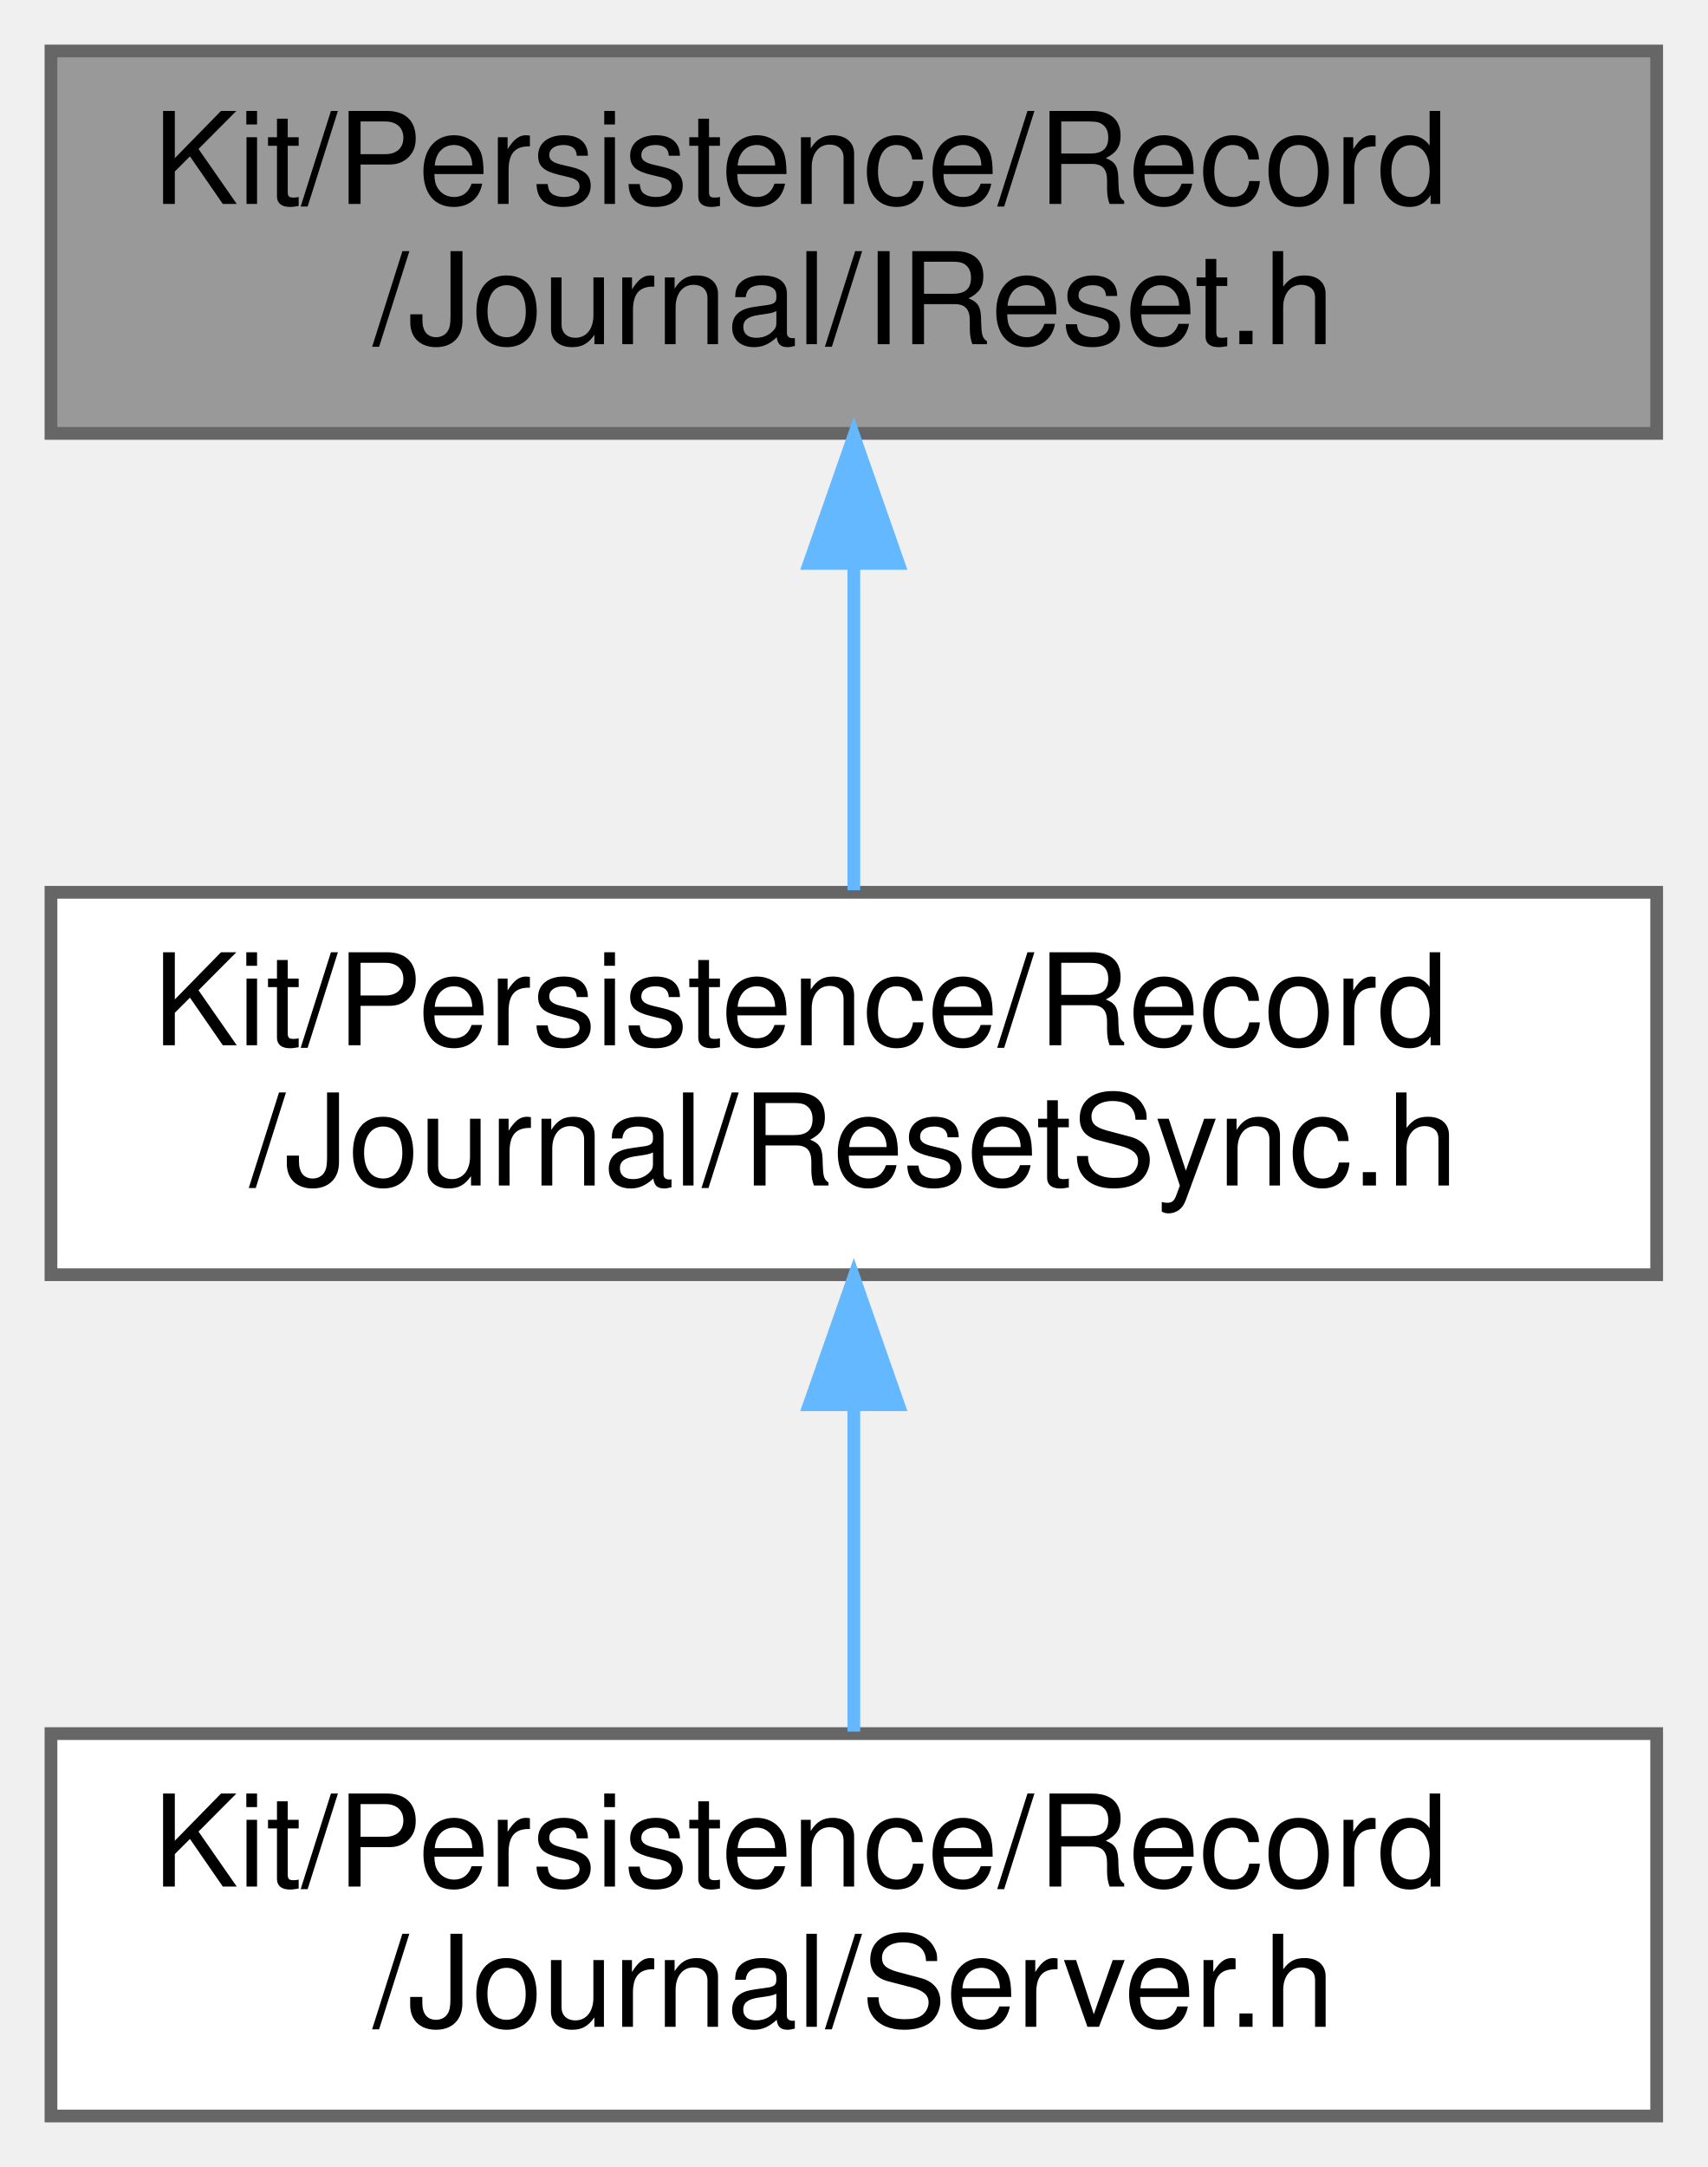
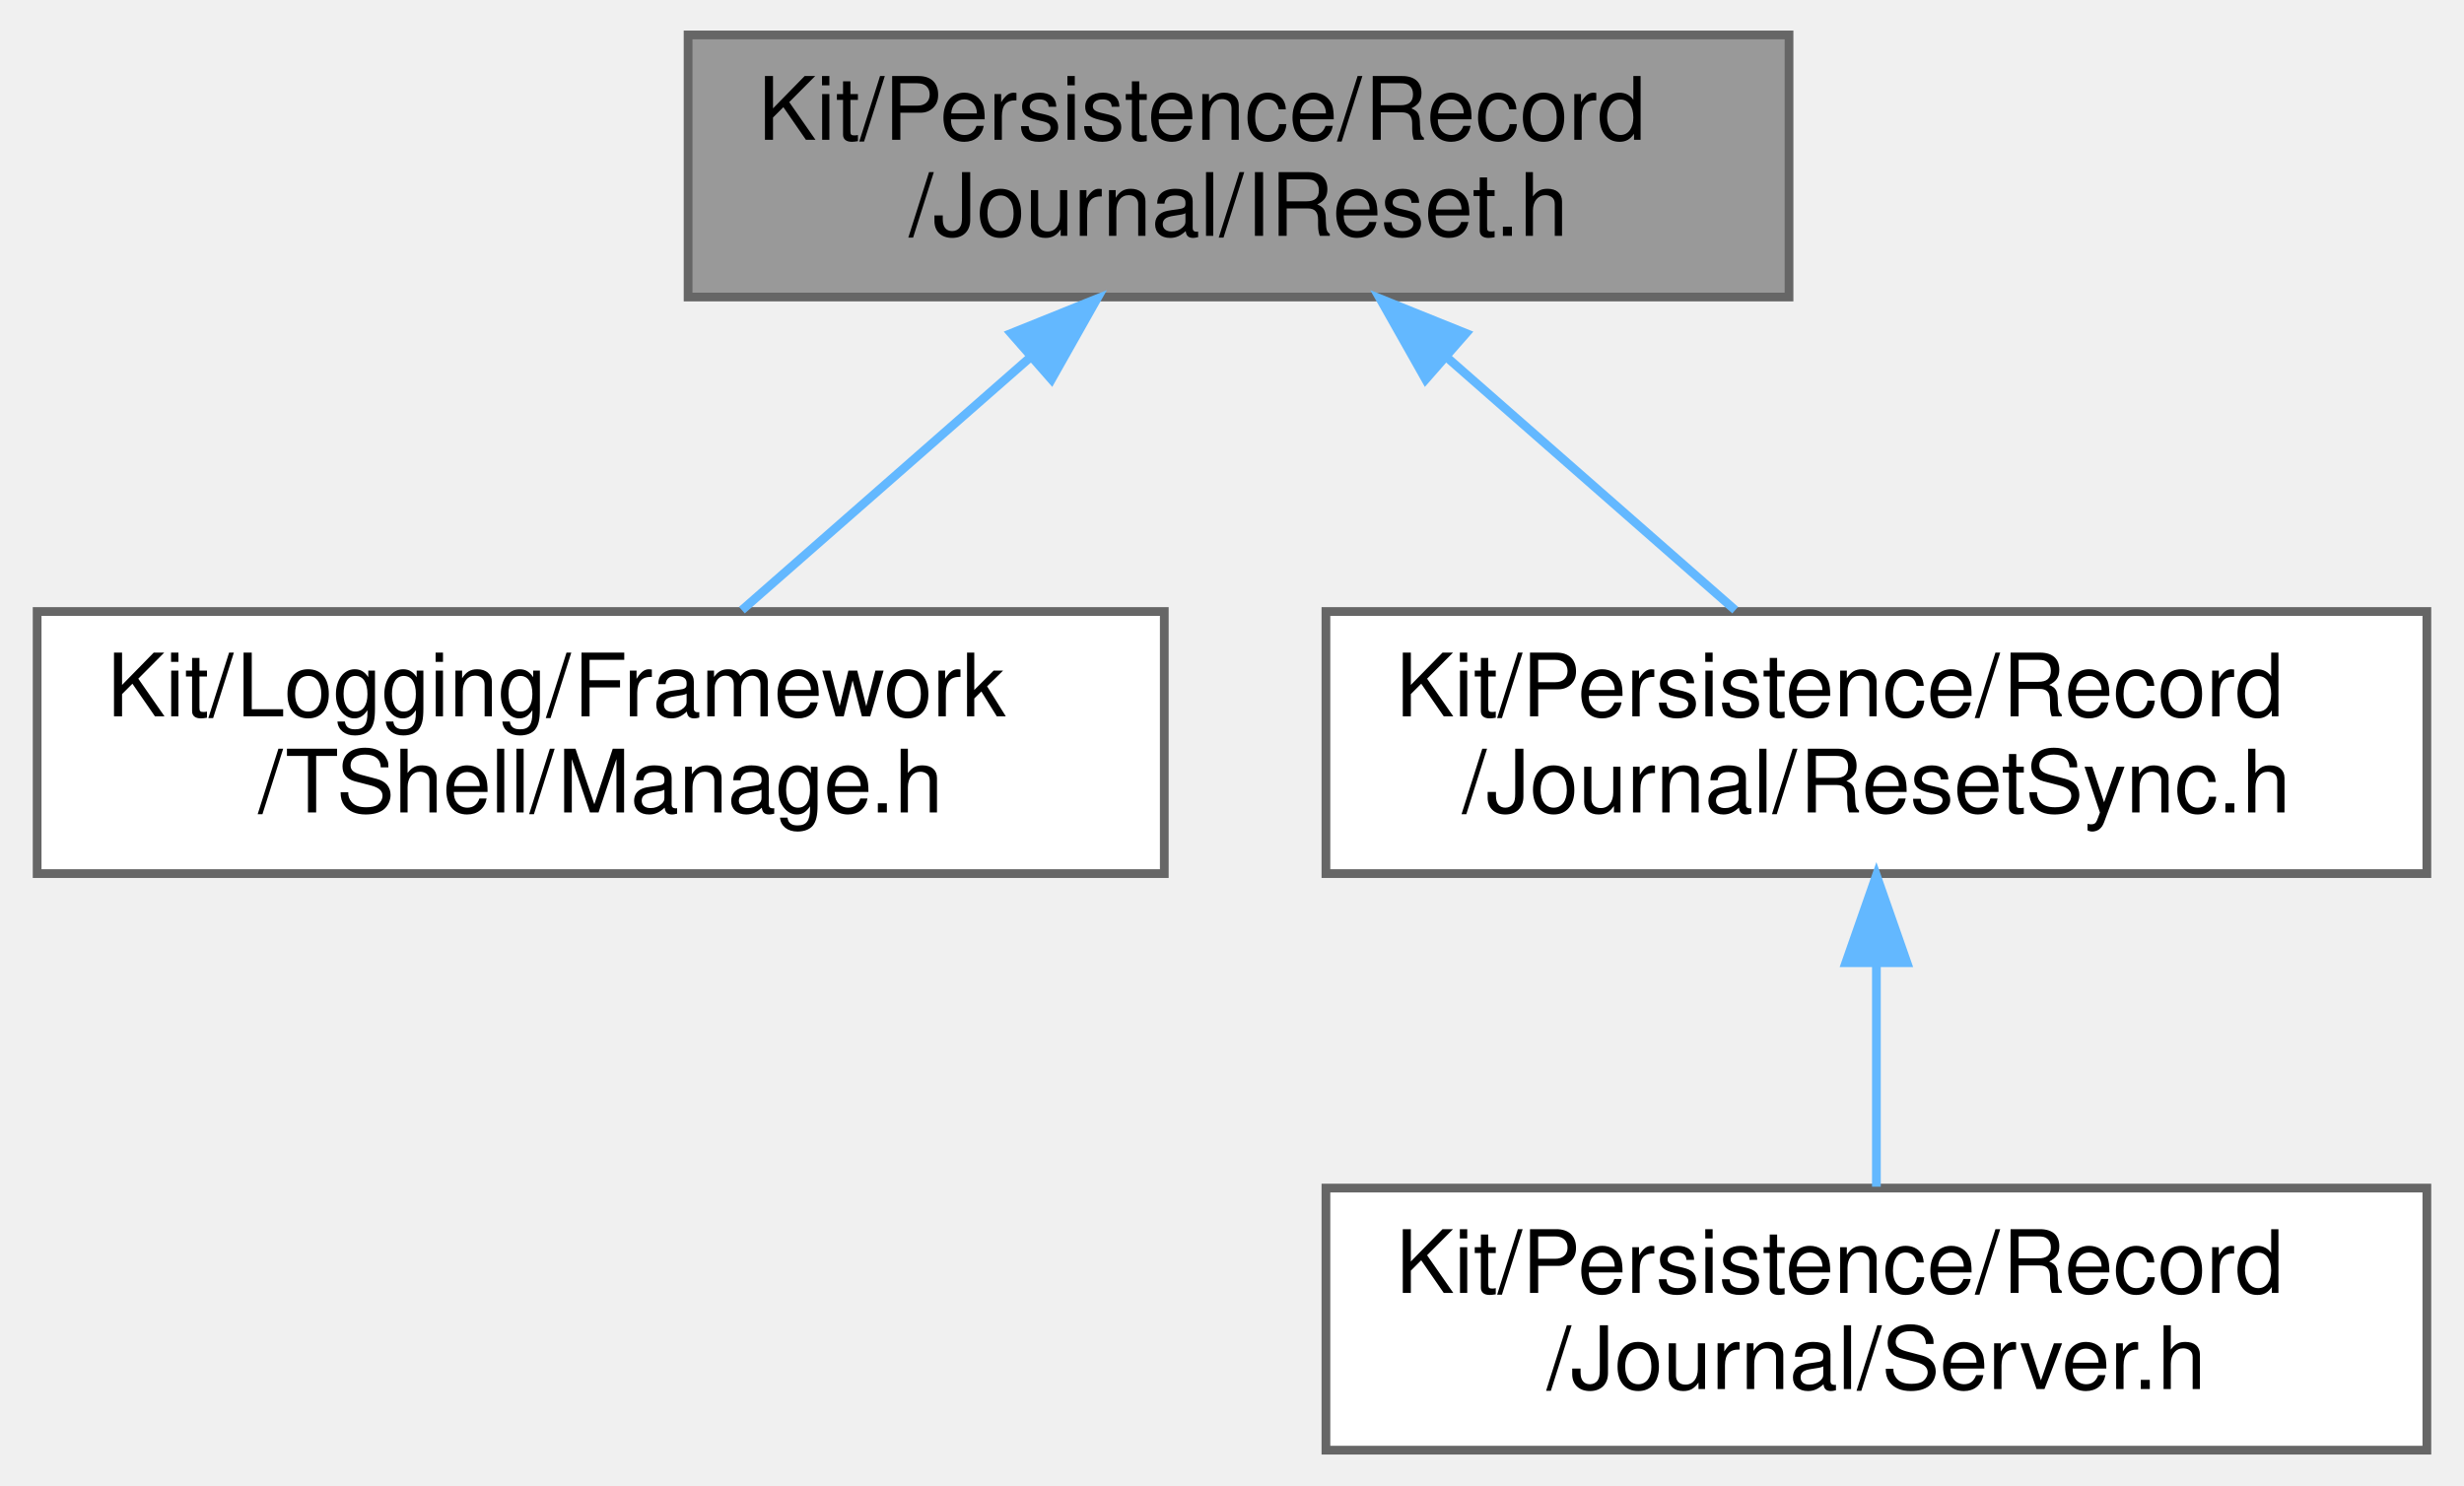
- <svg xmlns="http://www.w3.org/2000/svg" xmlns:xlink="http://www.w3.org/1999/xlink" width="134pt" height="170pt" viewBox="0.00 0.00 134.00 170.00">
+ <svg xmlns="http://www.w3.org/2000/svg" xmlns:xlink="http://www.w3.org/1999/xlink" width="282pt" height="170pt" viewBox="0.00 0.00 281.50 170.00">
  <g id="graph0" class="graph" transform="scale(1 1) rotate(0) translate(4 166)">
    <g id="Node000001" class="node">
      <g id="a_Node000001">
        <a xlink:title=" ">
-           <polygon fill="#999999" stroke="#666666" points="126,-162 0,-162 0,-132 126,-132 126,-162" />
-           <text text-anchor="start" x="8" y="-150" font-family="Helvetica,sans-Serif" font-size="10.00">Kit/Persistence/Record</text>
-           <text text-anchor="middle" x="63" y="-139" font-family="Helvetica,sans-Serif" font-size="10.00">/Journal/IReset.h</text>
+           <polygon fill="#999999" stroke="#666666" points="200.5,-162 74.5,-162 74.5,-132 200.5,-132 200.5,-162" />
+           <text text-anchor="start" x="82.5" y="-150" font-family="Helvetica,sans-Serif" font-size="10.00">Kit/Persistence/Record</text>
+           <text text-anchor="middle" x="137.5" y="-139" font-family="Helvetica,sans-Serif" font-size="10.00">/Journal/IReset.h</text>
        </a>
      </g>
    </g>
    <g id="Node000002" class="node">
      <g id="a_Node000002">
-         <a xlink:href="_reset_sync_8h.html" target="_top" xlink:title=" ">
-           <polygon fill="white" stroke="#666666" points="126,-96 0,-96 0,-66 126,-66 126,-96" />
-           <text text-anchor="start" x="8" y="-84" font-family="Helvetica,sans-Serif" font-size="10.00">Kit/Persistence/Record</text>
-           <text text-anchor="middle" x="63" y="-73" font-family="Helvetica,sans-Serif" font-size="10.00">/Journal/ResetSync.h</text>
+         <a xlink:href="_manage_8h.html" target="_top" xlink:title=" ">
+           <polygon fill="white" stroke="#666666" points="129,-96 0,-96 0,-66 129,-66 129,-96" />
+           <text text-anchor="start" x="8" y="-84" font-family="Helvetica,sans-Serif" font-size="10.00">Kit/Logging/Framework</text>
+           <text text-anchor="middle" x="64.5" y="-73" font-family="Helvetica,sans-Serif" font-size="10.00">/TShell/Manage.h</text>
        </a>
      </g>
    </g>
    <g id="edge1_Node000001_Node000002" class="edge">
      <g id="a_edge1_Node000001_Node000002">
        <a xlink:title=" ">
-           <path fill="none" stroke="#63b8ff" d="M63,-121.54C63,-112.96 63,-103.61 63,-96.16" />
-           <polygon fill="#63b8ff" stroke="#63b8ff" points="59.5,-121.8 63,-131.8 66.5,-121.8 59.5,-121.8" />
+           <path fill="none" stroke="#63b8ff" d="M113.78,-125.2C102.94,-115.7 90.38,-104.69 80.66,-96.16" />
+           <polygon fill="#63b8ff" stroke="#63b8ff" points="111.47,-127.84 121.3,-131.8 116.09,-122.57 111.47,-127.84" />
        </a>
      </g>
    </g>
    <g id="Node000003" class="node">
      <g id="a_Node000003">
-         <a xlink:href="src_2_kit_2_persistence_2_record_2_journal_2_server_8h.html" target="_top" xlink:title=" ">
-           <polygon fill="white" stroke="#666666" points="126,-30 0,-30 0,0 126,0 126,-30" />
-           <text text-anchor="start" x="8" y="-18" font-family="Helvetica,sans-Serif" font-size="10.00">Kit/Persistence/Record</text>
-           <text text-anchor="middle" x="63" y="-7" font-family="Helvetica,sans-Serif" font-size="10.00">/Journal/Server.h</text>
+         <a xlink:href="_reset_sync_8h.html" target="_top" xlink:title=" ">
+           <polygon fill="white" stroke="#666666" points="273.5,-96 147.5,-96 147.5,-66 273.5,-66 273.5,-96" />
+           <text text-anchor="start" x="155.5" y="-84" font-family="Helvetica,sans-Serif" font-size="10.00">Kit/Persistence/Record</text>
+           <text text-anchor="middle" x="210.5" y="-73" font-family="Helvetica,sans-Serif" font-size="10.00">/Journal/ResetSync.h</text>
        </a>
      </g>
    </g>
-     <g id="edge2_Node000002_Node000003" class="edge">
-       <g id="a_edge2_Node000002_Node000003">
+     <g id="edge2_Node000001_Node000003" class="edge">
+       <g id="a_edge2_Node000001_Node000003">
        <a xlink:title=" ">
-           <path fill="none" stroke="#63b8ff" d="M63,-55.54C63,-46.96 63,-37.61 63,-30.16" />
-           <polygon fill="#63b8ff" stroke="#63b8ff" points="59.5,-55.8 63,-65.8 66.5,-55.8 59.5,-55.8" />
+           <path fill="none" stroke="#63b8ff" d="M161.22,-125.2C172.06,-115.7 184.62,-104.69 194.34,-96.16" />
+           <polygon fill="#63b8ff" stroke="#63b8ff" points="158.91,-122.57 153.7,-131.8 163.53,-127.84 158.91,-122.57" />
+         </a>
+       </g>
+     </g>
+     <g id="Node000004" class="node">
+       <g id="a_Node000004">
+         <a xlink:href="src_2_kit_2_persistence_2_record_2_journal_2_server_8h.html" target="_top" xlink:title=" ">
+           <polygon fill="white" stroke="#666666" points="273.5,-30 147.5,-30 147.5,0 273.5,0 273.5,-30" />
+           <text text-anchor="start" x="155.5" y="-18" font-family="Helvetica,sans-Serif" font-size="10.00">Kit/Persistence/Record</text>
+           <text text-anchor="middle" x="210.5" y="-7" font-family="Helvetica,sans-Serif" font-size="10.00">/Journal/Server.h</text>
+         </a>
+       </g>
+     </g>
+     <g id="edge3_Node000003_Node000004" class="edge">
+       <g id="a_edge3_Node000003_Node000004">
+         <a xlink:title=" ">
+           <path fill="none" stroke="#63b8ff" d="M210.5,-55.54C210.5,-46.96 210.5,-37.61 210.5,-30.16" />
+           <polygon fill="#63b8ff" stroke="#63b8ff" points="207,-55.8 210.5,-65.8 214,-55.8 207,-55.8" />
        </a>
      </g>
    </g>
  </g>
</svg>
